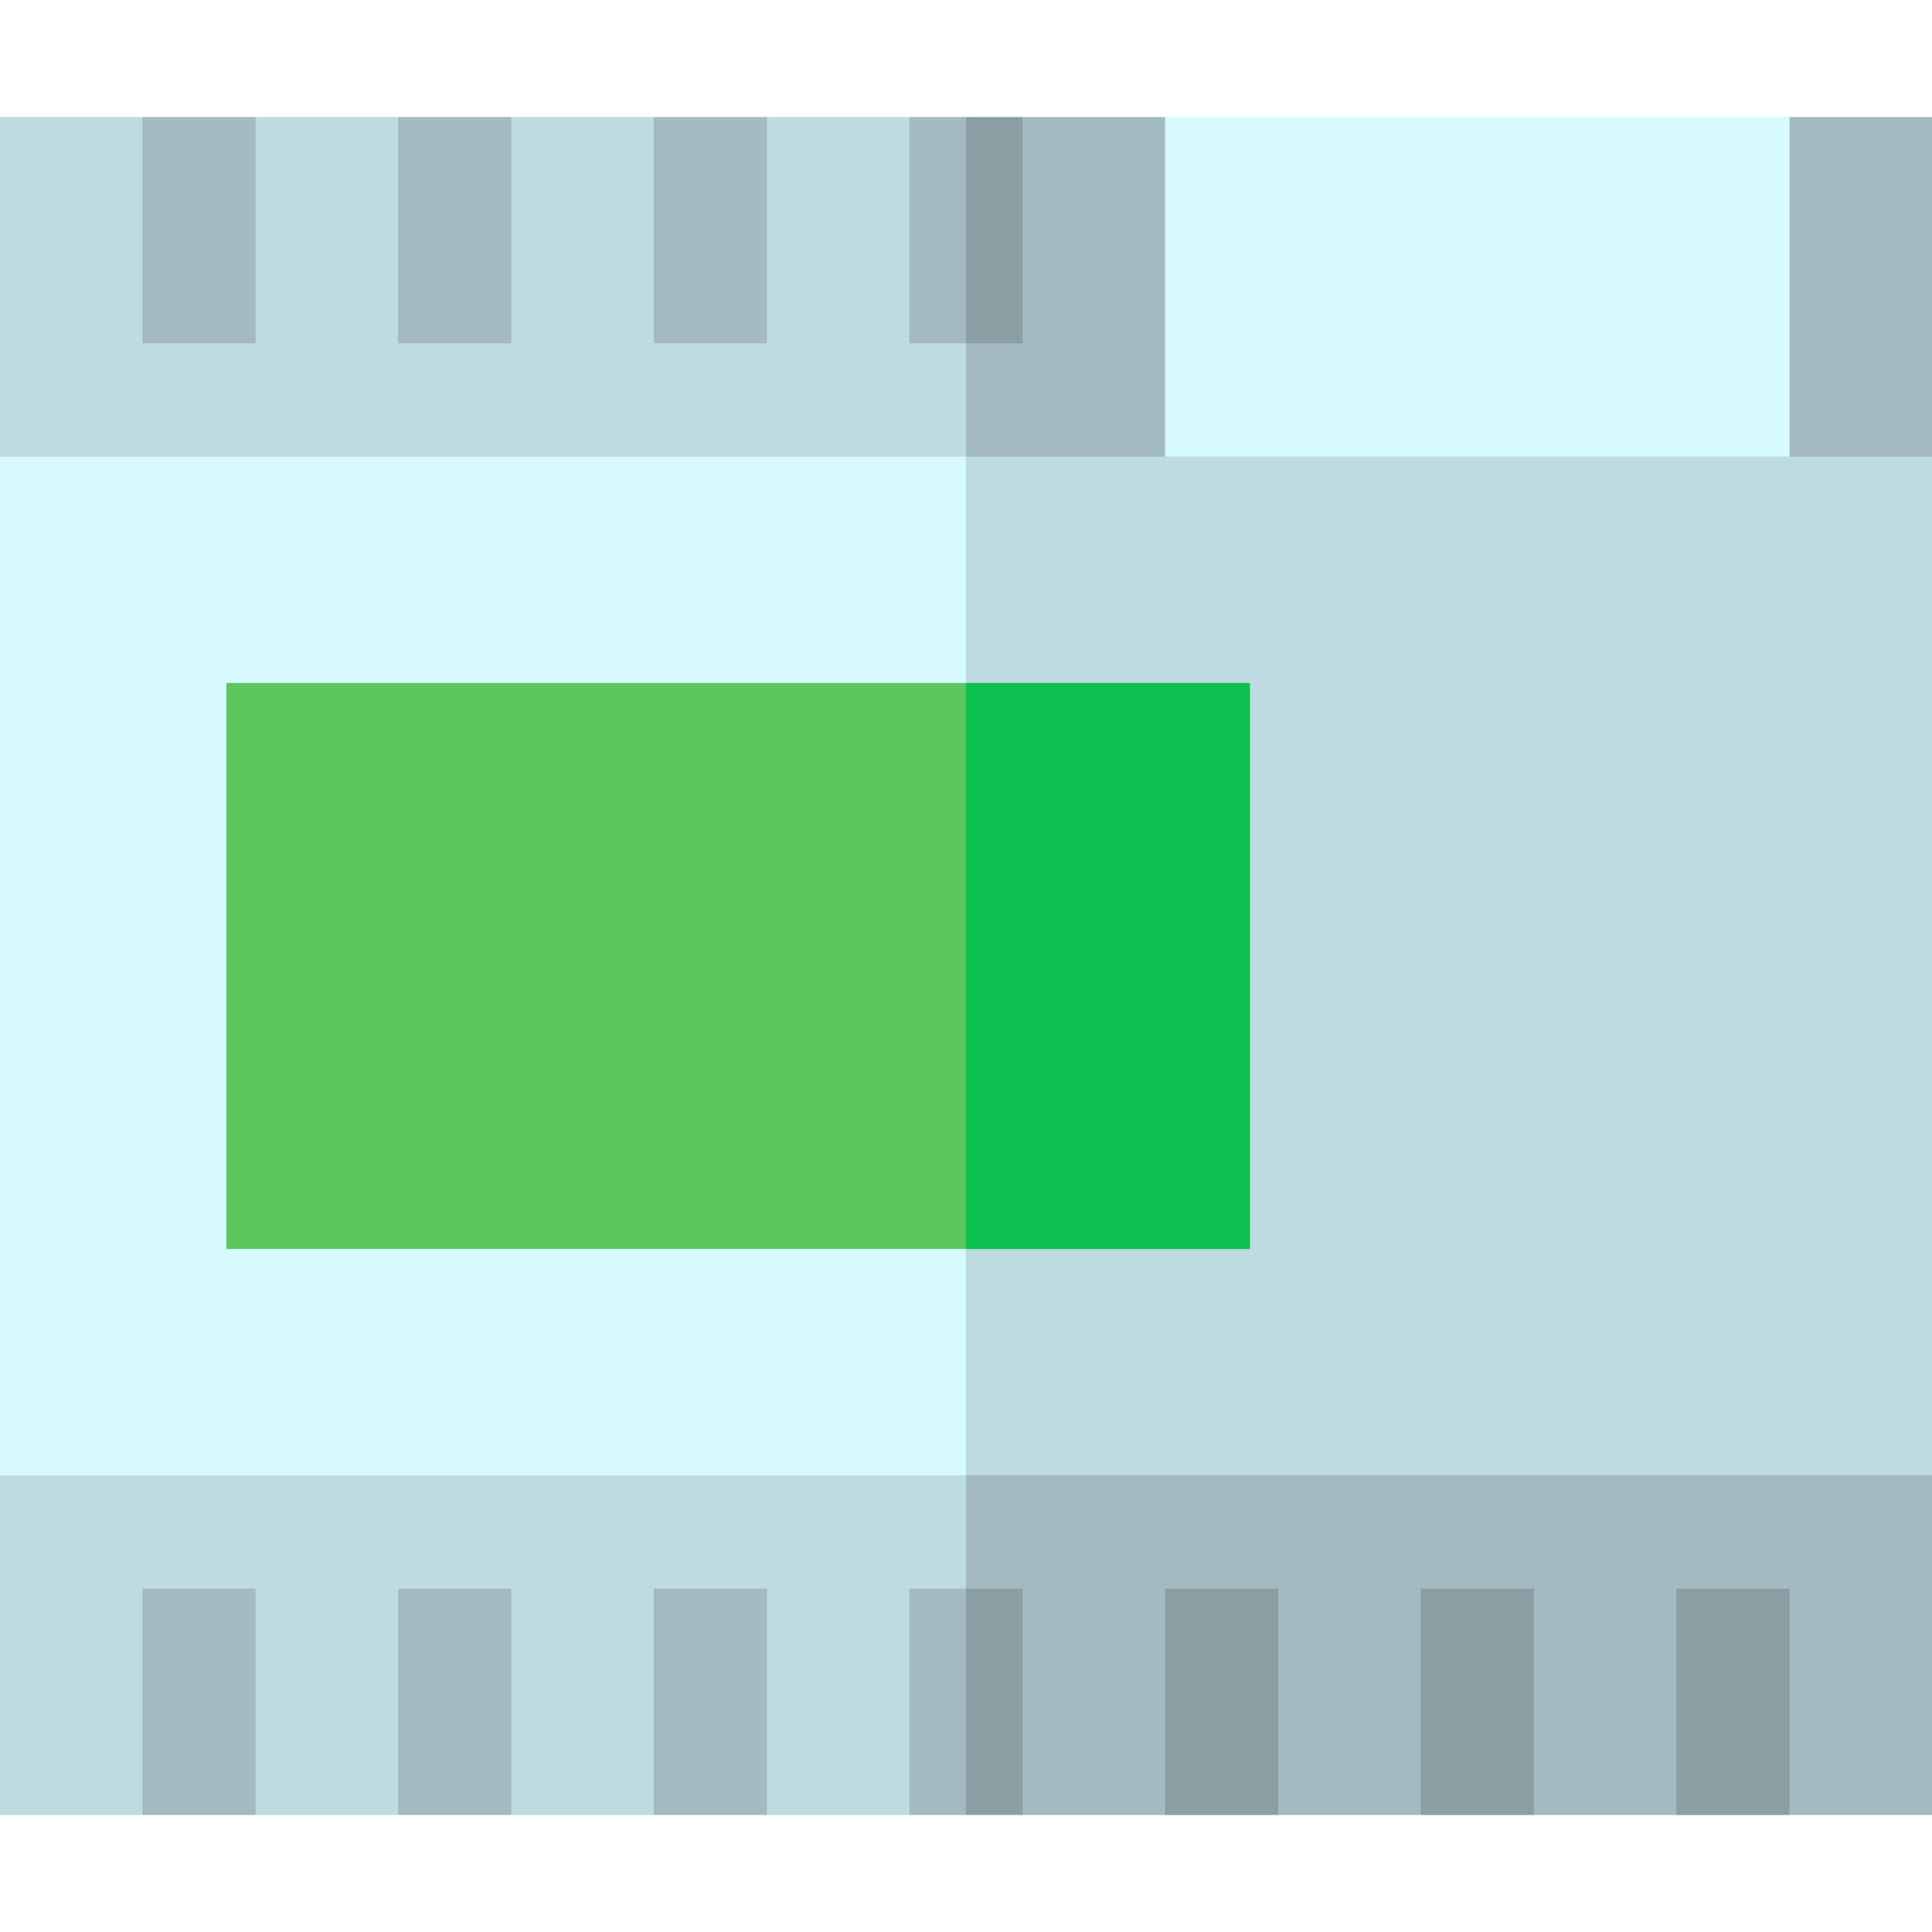
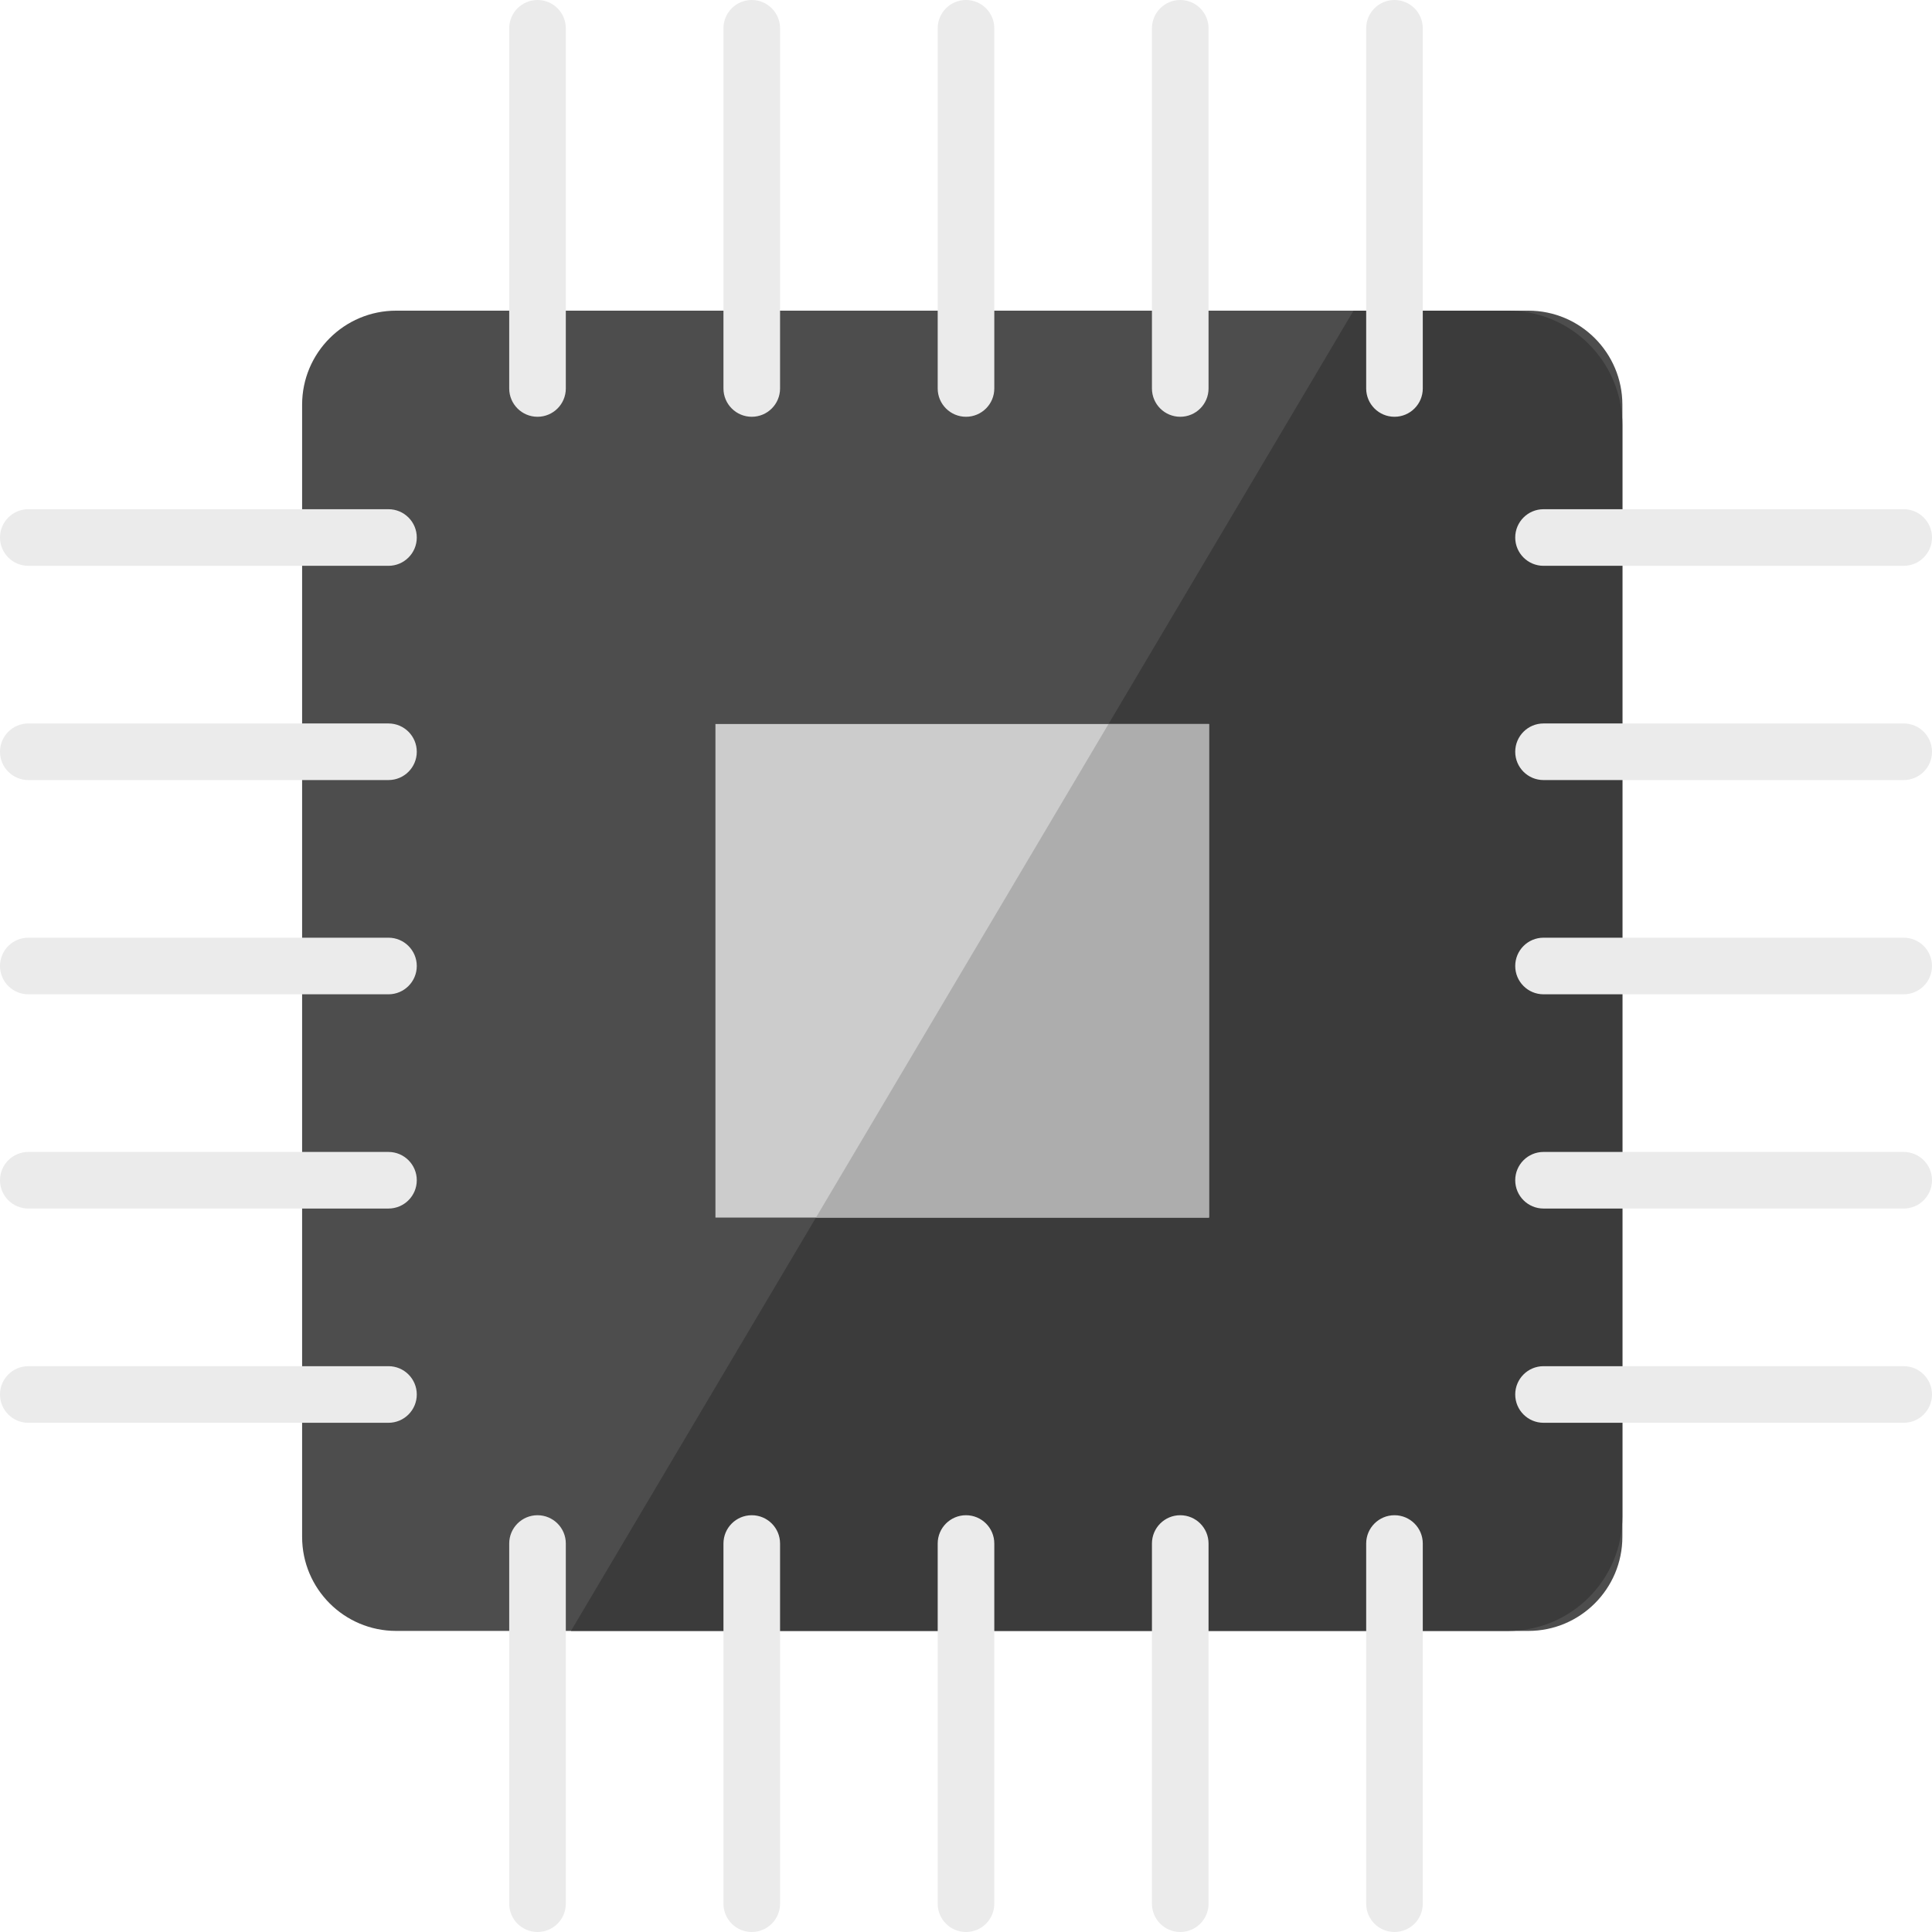
- <svg xmlns="http://www.w3.org/2000/svg" version="1.1" id="Layer_1" x="0px" y="0px" viewBox="0 0 512 512" style="enable-background:new 0 0 512 512;" xml:space="preserve" width="512" height="512">
+ <svg xmlns="http://www.w3.org/2000/svg" version="1.1" id="Capa_1" x="0px" y="0px" viewBox="0 0 512 512" style="enable-background:new 0 0 512 512;" xml:space="preserve">
+   <path style="fill:#4D4D4D;" d="M104.988,82.328H405.02c13.766,0,24.925,11.159,24.925,24.925v300.032  c0,13.765-11.159,24.925-24.925,24.925H104.988c-13.765,0-24.925-11.159-24.925-24.925V107.253  C80.063,93.488,91.222,82.328,104.988,82.328z" />
+   <path style="fill:#3B3B3B;" d="M399.632,82.328h-40.938L151.313,432.21h248.319c16.741,0,30.312-13.571,30.312-30.312V112.64  C429.944,95.9,416.373,82.328,399.632,82.328z" />
+   <rect x="189.6" y="191.87" style="fill:#CCCCCC;" width="130.8" height="130.8" />
+   <polygon style="fill:#ADADAD;" points="320.402,322.667 320.402,191.871 293.767,191.871 216.241,322.667 " />
  <g>
-     <polygon style="fill:#A3BBC0;" points="474.25,31 391.5,60 308.75,31 271,31 86,256 271,481 308.75,481 323.75,452 338.75,481    376.5,481 391.5,452 406.5,481 444.25,481 459.25,452 474.25,481 512,481 512,31  " />
-     <polygon style="fill:#BDDBE0;" points="241,31 203.25,31 188.25,60 173.25,31 135.5,31 120.5,60 105.5,31 67.75,31 52.75,60    37.75,31 0,31 0,481 37.75,481 52.75,452 67.75,481 105.5,481 120.5,452 135.5,481 173.25,481 188.25,452 203.25,481 241,481    256,452 256,60  " />
-     <rect x="37.75" y="421" style="fill:#A3BBC0;" width="30" height="60" />
-     <rect x="105.5" y="421" style="fill:#A3BBC0;" width="30" height="60" />
-     <rect x="173.25" y="421" style="fill:#A3BBC0;" width="30" height="60" />
-     <polygon style="fill:#8B9EA4;" points="271,421 256,421 246,451 256,481 271,481  " />
-     <rect x="241" y="421" style="fill:#A3BBC0;" width="15" height="60" />
-     <rect x="308.75" y="421" style="fill:#8B9EA4;" width="30" height="60" />
-     <rect x="376.5" y="421" style="fill:#8B9EA4;" width="30" height="60" />
-     <rect x="444.25" y="421" style="fill:#8B9EA4;" width="30" height="60" />
-     <rect x="37.75" y="31" style="fill:#A3BBC0;" width="30" height="60" />
-     <rect x="105.5" y="31" style="fill:#A3BBC0;" width="30" height="60" />
-     <rect x="173.25" y="31" style="fill:#A3BBC0;" width="30" height="60" />
-     <polygon style="fill:#8B9EA4;" points="271,31 256,31 246,61 256,91 271,91  " />
-     <rect x="241" y="31" style="fill:#A3BBC0;" width="15" height="60" />
-     <rect x="308.75" y="31" style="fill:#D6FAFF;" width="165.5" height="110" />
-     <polygon style="fill:#BDDBE0;" points="512,121 256,121 146,256 256,391 512,391  " />
-     <rect y="121" style="fill:#D6FAFF;" width="256" height="270" />
-     <polygon style="fill:#0CBF4E;" points="331.25,181 256,181 196,256 256,331 331.25,331  " />
-     <rect x="60" y="181" style="fill:#5DC75D;" width="196" height="150" />
+     <path style="fill:#EBEBEB;" d="M142.447,110.45c-4.142,0-7.5-3.358-7.5-7.5V7.5c0-4.142,3.358-7.5,7.5-7.5s7.5,3.358,7.5,7.5v95.45   C149.947,107.093,146.589,110.45,142.447,110.45z" />
+     <path style="fill:#EBEBEB;" d="M199.224,110.45c-4.142,0-7.5-3.358-7.5-7.5V7.5c0-4.142,3.358-7.5,7.5-7.5s7.5,3.358,7.5,7.5v95.45   C206.724,107.093,203.366,110.45,199.224,110.45z" />
+     <path style="fill:#EBEBEB;" d="M256,110.45c-4.142,0-7.5-3.358-7.5-7.5V7.5c0-4.142,3.358-7.5,7.5-7.5s7.5,3.358,7.5,7.5v95.45   C263.5,107.093,260.142,110.45,256,110.45z" />
+     <path style="fill:#EBEBEB;" d="M312.777,110.45c-4.142,0-7.5-3.358-7.5-7.5V7.5c0-4.142,3.358-7.5,7.5-7.5s7.5,3.358,7.5,7.5v95.45   C320.277,107.093,316.919,110.45,312.777,110.45z" />
+     <path style="fill:#EBEBEB;" d="M369.553,110.45c-4.142,0-7.5-3.358-7.5-7.5V7.5c0-4.142,3.358-7.5,7.5-7.5s7.5,3.358,7.5,7.5v95.45   C377.053,107.093,373.695,110.45,369.553,110.45z" />
+     <path style="fill:#EBEBEB;" d="M142.447,512c-4.142,0-7.5-3.358-7.5-7.5v-95.45c0-4.142,3.358-7.5,7.5-7.5s7.5,3.358,7.5,7.5v95.45   C149.947,508.642,146.589,512,142.447,512z" />
+     <path style="fill:#EBEBEB;" d="M199.224,512c-4.142,0-7.5-3.358-7.5-7.5v-95.45c0-4.142,3.358-7.5,7.5-7.5s7.5,3.358,7.5,7.5v95.45   C206.724,508.642,203.366,512,199.224,512z" />
+     <path style="fill:#EBEBEB;" d="M256,512c-4.142,0-7.5-3.358-7.5-7.5v-95.45c0-4.142,3.358-7.5,7.5-7.5s7.5,3.358,7.5,7.5v95.45   C263.5,508.642,260.142,512,256,512z" />
+     <path style="fill:#EBEBEB;" d="M312.777,512c-4.142,0-7.5-3.358-7.5-7.5v-95.45c0-4.142,3.358-7.5,7.5-7.5s7.5,3.358,7.5,7.5v95.45   C320.277,508.642,316.919,512,312.777,512z" />
+     <path style="fill:#EBEBEB;" d="M369.553,512c-4.142,0-7.5-3.358-7.5-7.5v-95.45c0-4.142,3.358-7.5,7.5-7.5s7.5,3.358,7.5,7.5v95.45   C377.053,508.642,373.695,512,369.553,512z" />
+     <path style="fill:#EBEBEB;" d="M504.5,149.947h-95.45c-4.142,0-7.5-3.358-7.5-7.5s3.358-7.5,7.5-7.5h95.45   c4.142,0,7.5,3.358,7.5,7.5S508.642,149.947,504.5,149.947z" />
+     <path style="fill:#EBEBEB;" d="M504.5,206.724h-95.45c-4.142,0-7.5-3.358-7.5-7.5s3.358-7.5,7.5-7.5h95.45   c4.142,0,7.5,3.358,7.5,7.5S508.642,206.724,504.5,206.724z" />
+     <path style="fill:#EBEBEB;" d="M504.5,263.5h-95.45c-4.142,0-7.5-3.358-7.5-7.5s3.358-7.5,7.5-7.5h95.45c4.142,0,7.5,3.358,7.5,7.5   S508.642,263.5,504.5,263.5z" />
+     <path style="fill:#EBEBEB;" d="M504.5,320.277h-95.45c-4.142,0-7.5-3.358-7.5-7.5s3.358-7.5,7.5-7.5h95.45   c4.142,0,7.5,3.358,7.5,7.5S508.642,320.277,504.5,320.277z" />
+     <path style="fill:#EBEBEB;" d="M504.5,377.053h-95.45c-4.142,0-7.5-3.358-7.5-7.5s3.358-7.5,7.5-7.5h95.45   c4.142,0,7.5,3.358,7.5,7.5S508.642,377.053,504.5,377.053z" />
+     <path style="fill:#EBEBEB;" d="M102.951,149.947H7.5c-4.142,0-7.5-3.358-7.5-7.5s3.358-7.5,7.5-7.5h95.451   c4.142,0,7.5,3.358,7.5,7.5S107.093,149.947,102.951,149.947z" />
+     <path style="fill:#EBEBEB;" d="M102.951,206.724H7.5c-4.142,0-7.5-3.358-7.5-7.5s3.358-7.5,7.5-7.5h95.451   c4.142,0,7.5,3.358,7.5,7.5S107.093,206.724,102.951,206.724z" />
+     <path style="fill:#EBEBEB;" d="M102.951,263.5H7.5c-4.142,0-7.5-3.358-7.5-7.5s3.358-7.5,7.5-7.5h95.451c4.142,0,7.5,3.358,7.5,7.5   S107.093,263.5,102.951,263.5z" />
+     <path style="fill:#EBEBEB;" d="M102.951,320.277H7.5c-4.142,0-7.5-3.358-7.5-7.5s3.358-7.5,7.5-7.5h95.451   c4.142,0,7.5,3.358,7.5,7.5S107.093,320.277,102.951,320.277z" />
+     <path style="fill:#EBEBEB;" d="M102.951,377.053H7.5c-4.142,0-7.5-3.358-7.5-7.5s3.358-7.5,7.5-7.5h95.451   c4.142,0,7.5,3.358,7.5,7.5S107.093,377.053,102.951,377.053z" />
  </g>
+   <g>
+ </g>
+   <g>
+ </g>
+   <g>
+ </g>
+   <g>
+ </g>
+   <g>
+ </g>
+   <g>
+ </g>
+   <g>
+ </g>
+   <g>
+ </g>
+   <g>
+ </g>
+   <g>
+ </g>
+   <g>
+ </g>
+   <g>
+ </g>
+   <g>
+ </g>
+   <g>
+ </g>
+   <g>
+ </g>
</svg>
